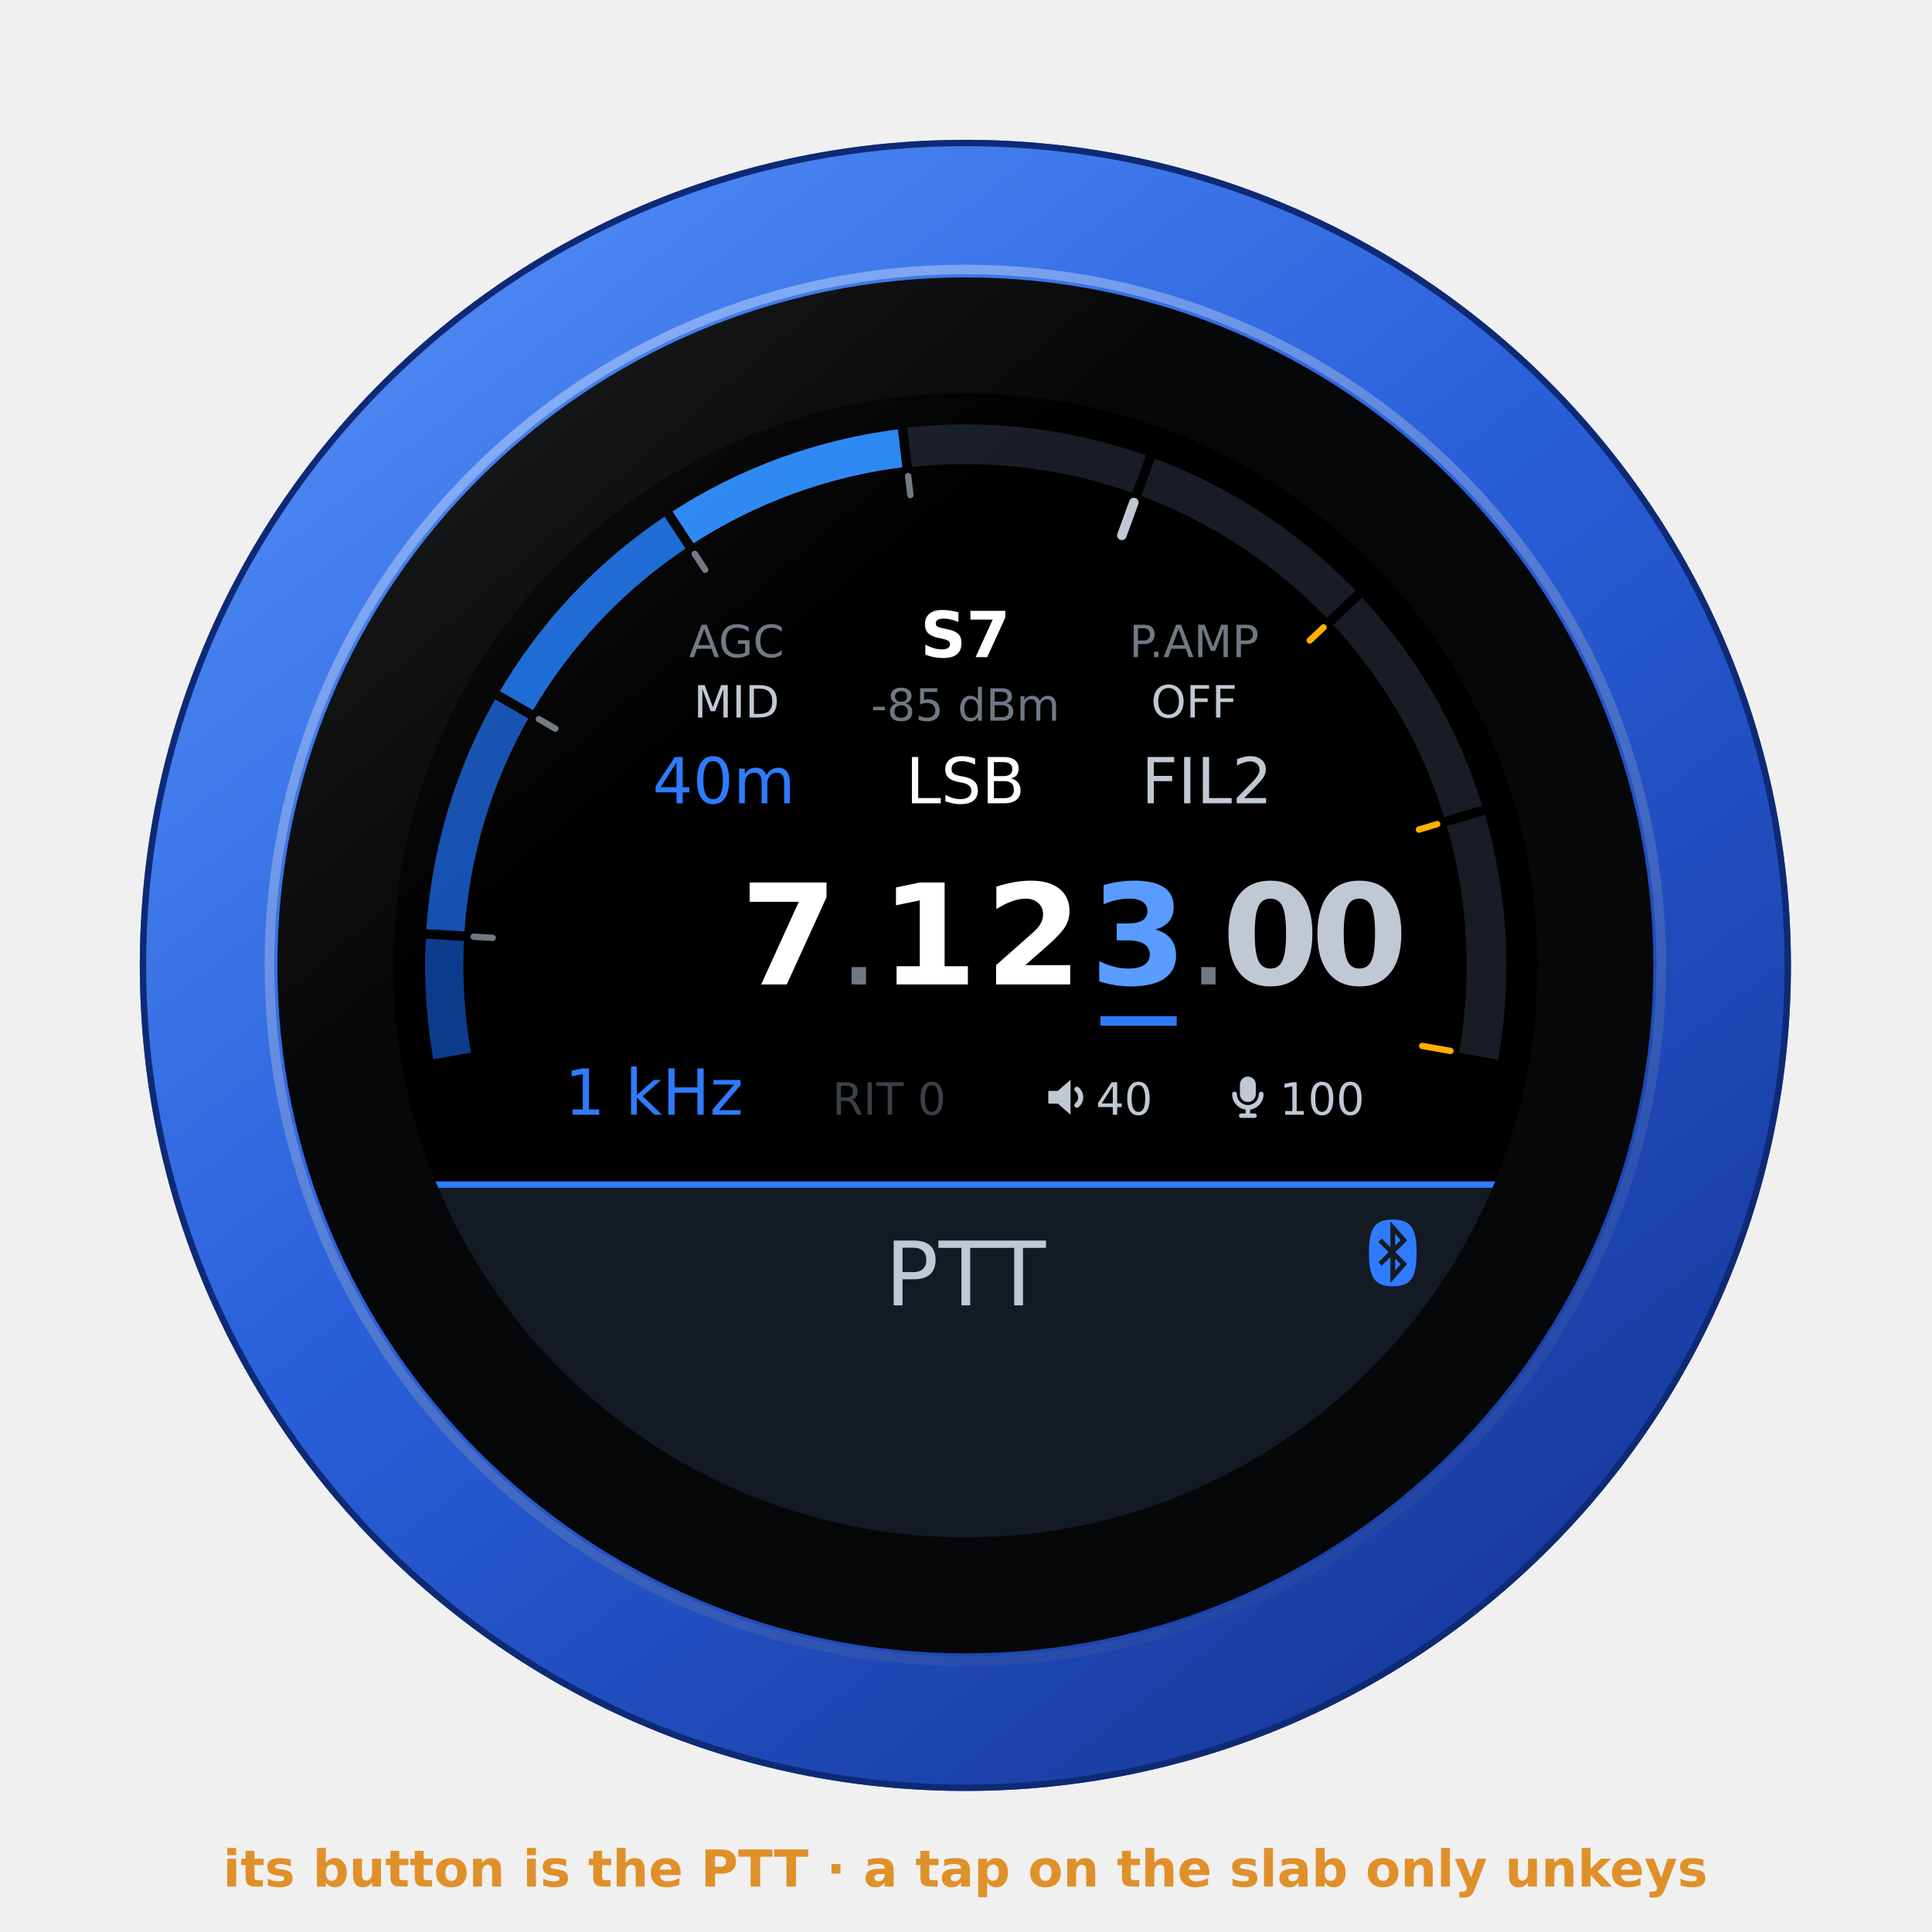
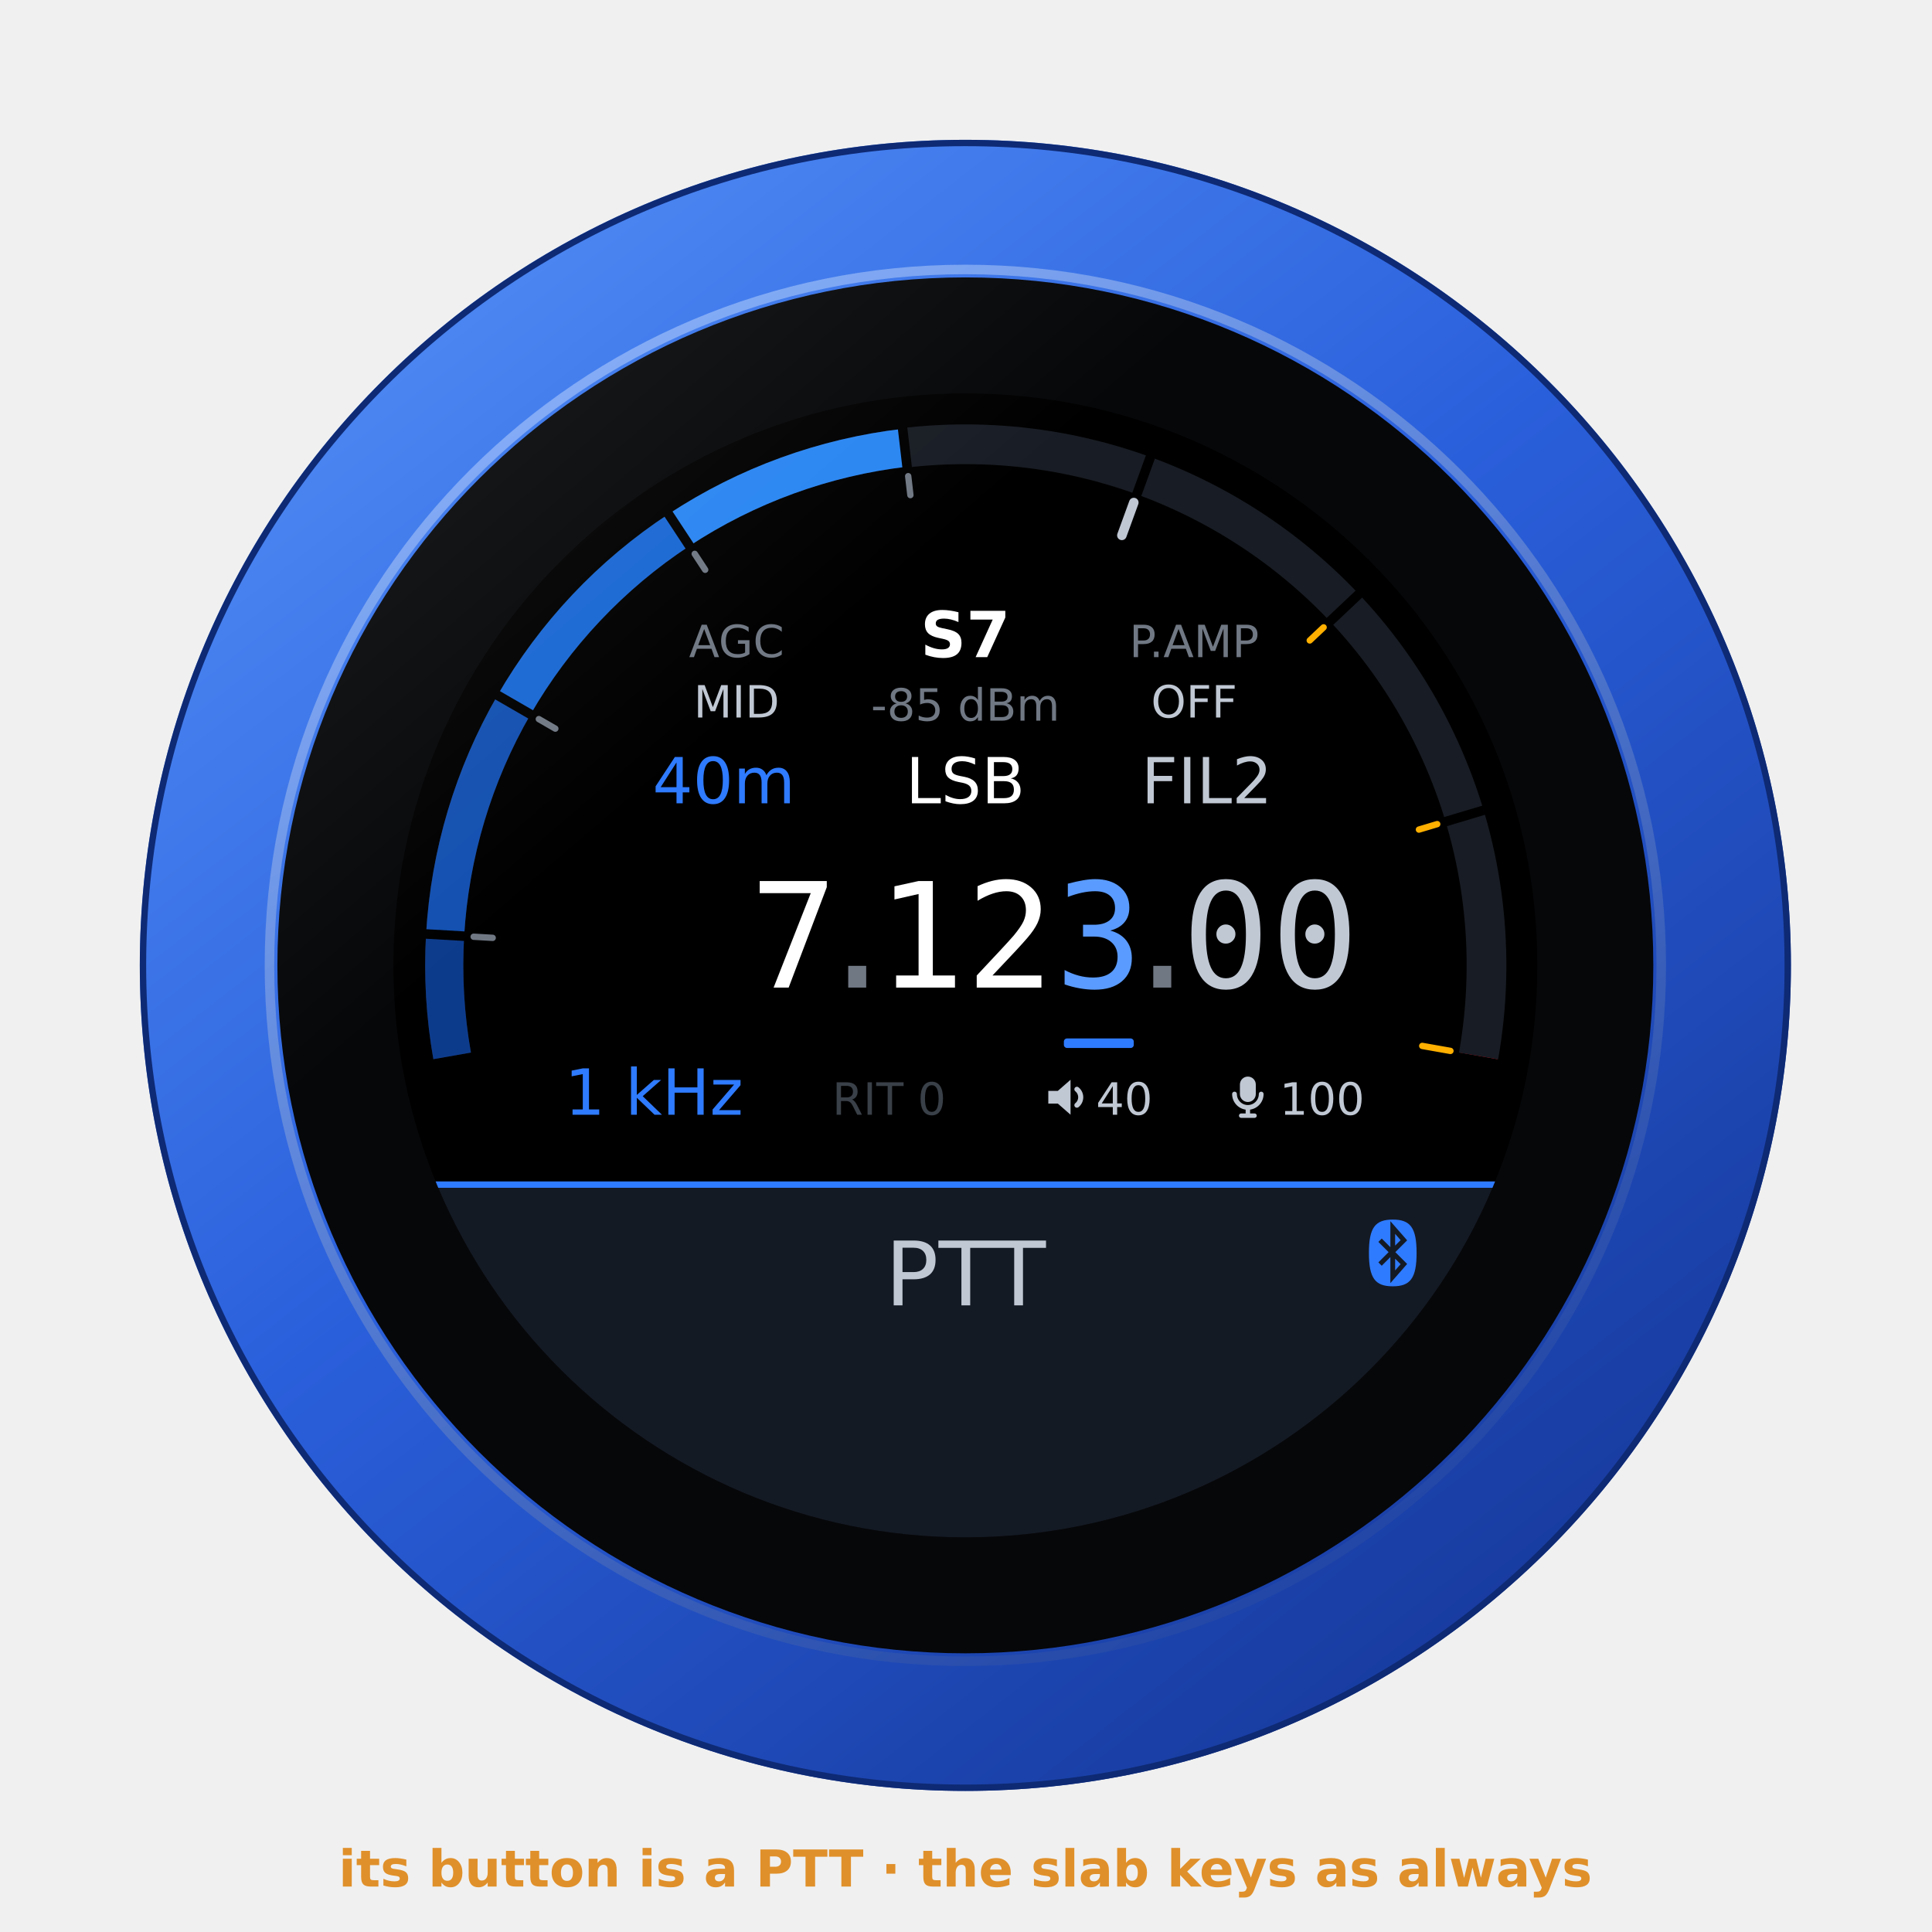
<svg xmlns="http://www.w3.org/2000/svg" viewBox="0 0 608 608" width="608" height="608" role="img" aria-label="A headset connected: its logo at the slab's end">
  <defs>
    <clipPath id="hs-01-glass">
      <circle cx="180" cy="180" r="180" />
    </clipPath>
    <linearGradient id="hs-01-alu" x1="0.15" y1="0.05" x2="0.85" y2="0.95">
      <stop offset="0" stop-color="#4F8BF5" />
      <stop offset="0.45" stop-color="#2A5FDB" />
      <stop offset="1" stop-color="#16389A" />
    </linearGradient>
    <linearGradient id="hs-01-chamfer" x1="0.2" y1="0" x2="0.8" y2="1">
      <stop offset="0" stop-color="#9CC0FF" />
      <stop offset="1" stop-color="#1B3F9E" />
    </linearGradient>
    <linearGradient id="hs-01-gloss" x1="0" y1="0" x2="0.6" y2="0.7">
      <stop offset="0" stop-color="#FFFFFF" stop-opacity="0.10" />
      <stop offset="0.5" stop-color="#FFFFFF" stop-opacity="0" />
    </linearGradient>
    <linearGradient id="hs-01-upd" x1="0" y1="0" x2="0" y2="1">
      <stop offset="0" stop-color="#262015" />
      <stop offset="1" stop-color="#0C0E13" />
    </linearGradient>
    <marker id="hs-01-arrow" viewBox="0 0 10 10" refX="7" refY="5" markerWidth="7" markerHeight="7" orient="auto-start-reverse">
      <path d="M0,1 L10,5 L0,9 z" fill="#E0902A" />
    </marker>
  </defs>
  <circle cx="303.8" cy="303.8" r="259.8" fill="url(#hs-01-alu)" />
  <circle cx="303.8" cy="303.8" r="258.8" fill="none" stroke="#0E2A74" stroke-width="2" />
  <circle cx="303.8" cy="303.8" r="219.0" fill="none" stroke="url(#hs-01-chamfer)" stroke-width="3" opacity="0.8" />
  <circle cx="303.8" cy="303.8" r="216.5" fill="#060709" />
  <g transform="translate(123.8,123.8)">
    <g clip-path="url(#hs-01-glass)">
      <rect x="0" y="0" width="360" height="360" fill="#000000" />
      <path d="M18.49,208.48 A164.00,164.00 0 1 1 341.51,208.48" fill="none" stroke="#181C24" stroke-width="12" />
      <path d="M18.49,208.48 A164.00,164.00 0 0 1 16.28,170.46" fill="none" stroke="#0D3B8C" stroke-width="12" />
      <path d="M16.28,170.46 A164.00,164.00 0 0 1 37.97,98.00" fill="none" stroke="#1350B0" stroke-width="12" />
      <path d="M37.97,98.00 A164.00,164.00 0 0 1 89.88,42.98" fill="none" stroke="#1A68D4" stroke-width="12" />
      <path d="M89.88,42.98 A164.00,164.00 0 0 1 160.96,17.11" fill="none" stroke="#2A86F2" stroke-width="12" />
      <path d="M160.96,17.11 A164.00,164.00 0 0 1 236.09,25.89" fill="none" stroke="#46A8FF" stroke-width="12" />
      <path d="M236.09,25.89 A164.00,164.00 0 0 1 299.29,67.46" fill="none" stroke="#FF6A5A" stroke-width="12" />
      <path d="M299.29,67.46 A164.00,164.00 0 0 1 337.11,132.96" fill="none" stroke="#FF4040" stroke-width="12" />
      <path d="M337.11,132.96 A164.00,164.00 0 0 1 341.51,208.48" fill="none" stroke="#E60012" stroke-width="12" />
      <path d="M341.51,208.48 A164.00,164.00 0 1 0 18.49,208.48" fill="none" stroke="#181C24" stroke-width="12.5" stroke-dasharray="305.32 582.47" />
      <line x1="23.27" y1="170.87" x2="9.29" y2="170.06" stroke="#000000" stroke-width="3" />
      <line x1="44.03" y1="101.50" x2="31.91" y2="94.50" stroke="#000000" stroke-width="3" />
      <line x1="93.73" y1="48.83" x2="86.03" y2="37.13" stroke="#000000" stroke-width="3" />
      <line x1="161.77" y1="24.06" x2="160.15" y2="10.16" stroke="#000000" stroke-width="3" />
      <line x1="233.70" y1="32.47" x2="238.49" y2="19.31" stroke="#000000" stroke-width="3" />
      <line x1="294.20" y1="72.26" x2="304.38" y2="62.65" stroke="#000000" stroke-width="3" />
      <line x1="330.40" y1="134.97" x2="343.82" y2="130.96" stroke="#000000" stroke-width="3" />
      <line x1="31.25" y1="171.34" x2="25.26" y2="170.99" stroke="#707884" stroke-width="2" stroke-linecap="round" />
      <line x1="50.96" y1="105.50" x2="45.77" y2="102.50" stroke="#707884" stroke-width="2" stroke-linecap="round" />
      <line x1="98.12" y1="55.51" x2="94.83" y2="50.50" stroke="#707884" stroke-width="2" stroke-linecap="round" />
      <line x1="162.70" y1="32.01" x2="162.01" y2="26.05" stroke="#707884" stroke-width="2" stroke-linecap="round" />
      <line x1="229.25" y1="44.68" x2="233.01" y2="34.35" stroke="#C0C8D4" stroke-width="3" stroke-linecap="round" />
      <line x1="288.38" y1="77.75" x2="292.74" y2="73.63" stroke="#FFB000" stroke-width="2" stroke-linecap="round" />
      <line x1="322.74" y1="137.27" x2="328.49" y2="135.55" stroke="#FFB000" stroke-width="2" stroke-linecap="round" />
      <line x1="323.78" y1="205.35" x2="332.65" y2="206.92" stroke="#FFB000" stroke-width="2" stroke-linecap="round" />
      <text x="180.0" y="83.0" font-size="20" fill="#FFFFFF" font-family="DejaVu Sans,Verdana,sans-serif" font-weight="700" text-anchor="middle">S7</text>
      <text x="180.0" y="103.0" font-size="14" fill="#707884" font-family="DejaVu Sans,Verdana,sans-serif" font-weight="400" text-anchor="middle">-85 dBm</text>
      <text x="108.0" y="83.0" font-size="14" fill="#707884" font-family="DejaVu Sans,Verdana,sans-serif" font-weight="400" text-anchor="middle">AGC</text>
      <text x="108.0" y="102.0" font-size="14" fill="#C0C8D4" font-family="DejaVu Sans,Verdana,sans-serif" font-weight="400" text-anchor="middle">MID</text>
      <text x="252.0" y="83.0" font-size="14" fill="#707884" font-family="DejaVu Sans,Verdana,sans-serif" font-weight="400" text-anchor="middle">P.AMP</text>
      <text x="252.0" y="102.0" font-size="14" fill="#C0C8D4" font-family="DejaVu Sans,Verdana,sans-serif" font-weight="400" text-anchor="middle">OFF</text>
      <text x="104.0" y="129.0" font-size="20" fill="#2F7BFF" font-family="DejaVu Sans,Verdana,sans-serif" font-weight="400" text-anchor="middle">40m</text>
      <text x="180.0" y="129.0" font-size="20" fill="#FFFFFF" font-family="DejaVu Sans,Verdana,sans-serif" font-weight="400" text-anchor="middle">LSB</text>
      <text x="256.0" y="129.0" font-size="20" fill="#C0C8D4" font-family="DejaVu Sans,Verdana,sans-serif" font-weight="400" text-anchor="middle">FIL2</text>
-       <text x="124.5" y="186.0" font-size="44" fill="#FFFFFF" font-family="DejaVu Sans,Verdana,sans-serif" font-weight="700" text-anchor="middle">7</text>
-       <text x="146.5" y="186.0" font-size="44" fill="#707884" font-family="DejaVu Sans,Verdana,sans-serif" font-weight="400" text-anchor="middle">.</text>
-       <text x="168.5" y="186.0" font-size="44" fill="#FFFFFF" font-family="DejaVu Sans,Verdana,sans-serif" font-weight="700" text-anchor="middle">1</text>
-       <text x="201.5" y="186.0" font-size="44" fill="#FFFFFF" font-family="DejaVu Sans,Verdana,sans-serif" font-weight="700" text-anchor="middle">2</text>
-       <text x="234.5" y="186.0" font-size="44" fill="#5A9BFF" font-family="DejaVu Sans,Verdana,sans-serif" font-weight="700" text-anchor="middle">3</text>
-       <text x="256.5" y="186.0" font-size="44" fill="#707884" font-family="DejaVu Sans,Verdana,sans-serif" font-weight="400" text-anchor="middle">.</text>
-       <text x="276.0" y="186.0" font-size="44" fill="#C0C8D4" font-family="DejaVu Sans,Verdana,sans-serif" font-weight="700" text-anchor="middle">0</text>
-       <text x="304.0" y="186.0" font-size="44" fill="#C0C8D4" font-family="DejaVu Sans,Verdana,sans-serif" font-weight="700" text-anchor="middle">0</text>
-       <rect x="222.5" y="196" width="24" height="3" fill="#2F7BFF" />
+       <text x="126.0" y="187.0" font-size="46" fill="#FFFFFF" font-family="Hack,DejaVu Sans Mono,Menlo,Consolas,monospace" font-weight="400" text-anchor="middle" textLength="28" lengthAdjust="spacingAndGlyphs">7</text>
+       <text x="146.0" y="187.0" font-size="46" fill="#707884" font-family="Hack,DejaVu Sans Mono,Menlo,Consolas,monospace" font-weight="400" text-anchor="middle" textLength="28" lengthAdjust="spacingAndGlyphs">.</text>
+       <text x="166.0" y="187.0" font-size="46" fill="#FFFFFF" font-family="Hack,DejaVu Sans Mono,Menlo,Consolas,monospace" font-weight="400" text-anchor="middle" textLength="28" lengthAdjust="spacingAndGlyphs">1</text>
+       <text x="194.0" y="187.0" font-size="46" fill="#FFFFFF" font-family="Hack,DejaVu Sans Mono,Menlo,Consolas,monospace" font-weight="400" text-anchor="middle" textLength="28" lengthAdjust="spacingAndGlyphs">2</text>
+       <text x="222.0" y="187.0" font-size="46" fill="#5A9BFF" font-family="Hack,DejaVu Sans Mono,Menlo,Consolas,monospace" font-weight="400" text-anchor="middle" textLength="28" lengthAdjust="spacingAndGlyphs">3</text>
+       <text x="242.0" y="187.0" font-size="46" fill="#707884" font-family="Hack,DejaVu Sans Mono,Menlo,Consolas,monospace" font-weight="400" text-anchor="middle" textLength="28" lengthAdjust="spacingAndGlyphs">.</text>
+       <text x="262.0" y="187.0" font-size="46" fill="#C0C8D4" font-family="Hack,DejaVu Sans Mono,Menlo,Consolas,monospace" font-weight="400" text-anchor="middle" textLength="28" lengthAdjust="spacingAndGlyphs">0</text>
+       <text x="290.0" y="187.0" font-size="46" fill="#C0C8D4" font-family="Hack,DejaVu Sans Mono,Menlo,Consolas,monospace" font-weight="400" text-anchor="middle" textLength="28" lengthAdjust="spacingAndGlyphs">0</text>
+       <rect x="211" y="203" width="22" height="3" rx="1" fill="#2F7BFF" />
      <text x="82.0" y="227.0" font-size="20" fill="#2F7BFF" font-family="DejaVu Sans,Verdana,sans-serif" font-weight="400" text-anchor="middle">1 kHz</text>
      <text x="156.0" y="227.0" font-size="14" fill="#3A4048" font-family="DejaVu Sans,Verdana,sans-serif" font-weight="400" text-anchor="middle">RIT 0</text>
      <g transform="translate(206.1,216.0)" fill="#C0C8D4">
        <path d="M0,3.5 h3 l4,-3.5 v11 l-4,-3.5 h-3 z" />
        <path d="M9,3 a3.2,3.2 0 0 1 0,5" fill="none" stroke="#C0C8D4" stroke-width="1.6" stroke-linecap="round" />
      </g>
      <text x="221.1" y="227.0" font-size="14" fill="#C0C8D4" font-family="DejaVu Sans,Verdana,sans-serif" font-weight="400" text-anchor="start">40</text>
      <g transform="translate(263.9,215.0)" fill="#C0C8D4">
        <rect x="2.5" y="0" width="5" height="8" rx="2.5" />
        <path d="M0.8,5.5 a4.2,4.2 0 0 0 8.4,0" fill="none" stroke="#C0C8D4" stroke-width="1.5" stroke-linecap="round" />
        <rect x="4.3" y="9.6" width="1.4" height="2.4" />
        <rect x="2.2" y="11.6" width="5.6" height="1.4" rx="0.7" />
      </g>
      <text x="278.9" y="227.0" font-size="14" fill="#C0C8D4" font-family="DejaVu Sans,Verdana,sans-serif" font-weight="400" text-anchor="start">100</text>
      <rect x="0" y="248" width="360" height="112" fill="#141A24" />
      <line x1="0" y1="249" x2="360" y2="249" stroke="#2F7BFF" stroke-width="2" />
      <text x="180.0" y="287.0" font-size="28" fill="#C0C8D4" font-family="DejaVu Sans,Verdana,sans-serif" font-weight="500" text-anchor="middle" xml:space="preserve">PTT</text>
      <path d="M314.5,260 C320.0,260 322,262.5 322,270.5 C322,278.5 320.0,281 314.5,281 C309.0,281 307,278.5 307,270.5 C307,262.5 309.0,260 314.5,260Z" fill="#2F7BFF" />
      <path transform="translate(310.5,262.5)" d="M0,4 L7.5,11.5 L4,15.5 L4,0 L7.5,4 L0,11.5" fill="none" stroke="#141A24" stroke-width="1.5" />
    </g>
  </g>
  <circle cx="303.8" cy="303.8" r="216.5" fill="url(#hs-01-gloss)" />
-   <text x="303.8" y="593.7" font-size="16" fill="#E0902A" font-family="DejaVu Sans,Verdana,sans-serif" font-weight="700" text-anchor="middle">its button is the PTT  ·  a tap on the slab only unkeys</text>
+   <text x="303.8" y="593.7" font-size="16" fill="#E0902A" font-family="DejaVu Sans,Verdana,sans-serif" font-weight="700" text-anchor="middle">its button is a PTT  ·  the slab keys as always</text>
</svg>
